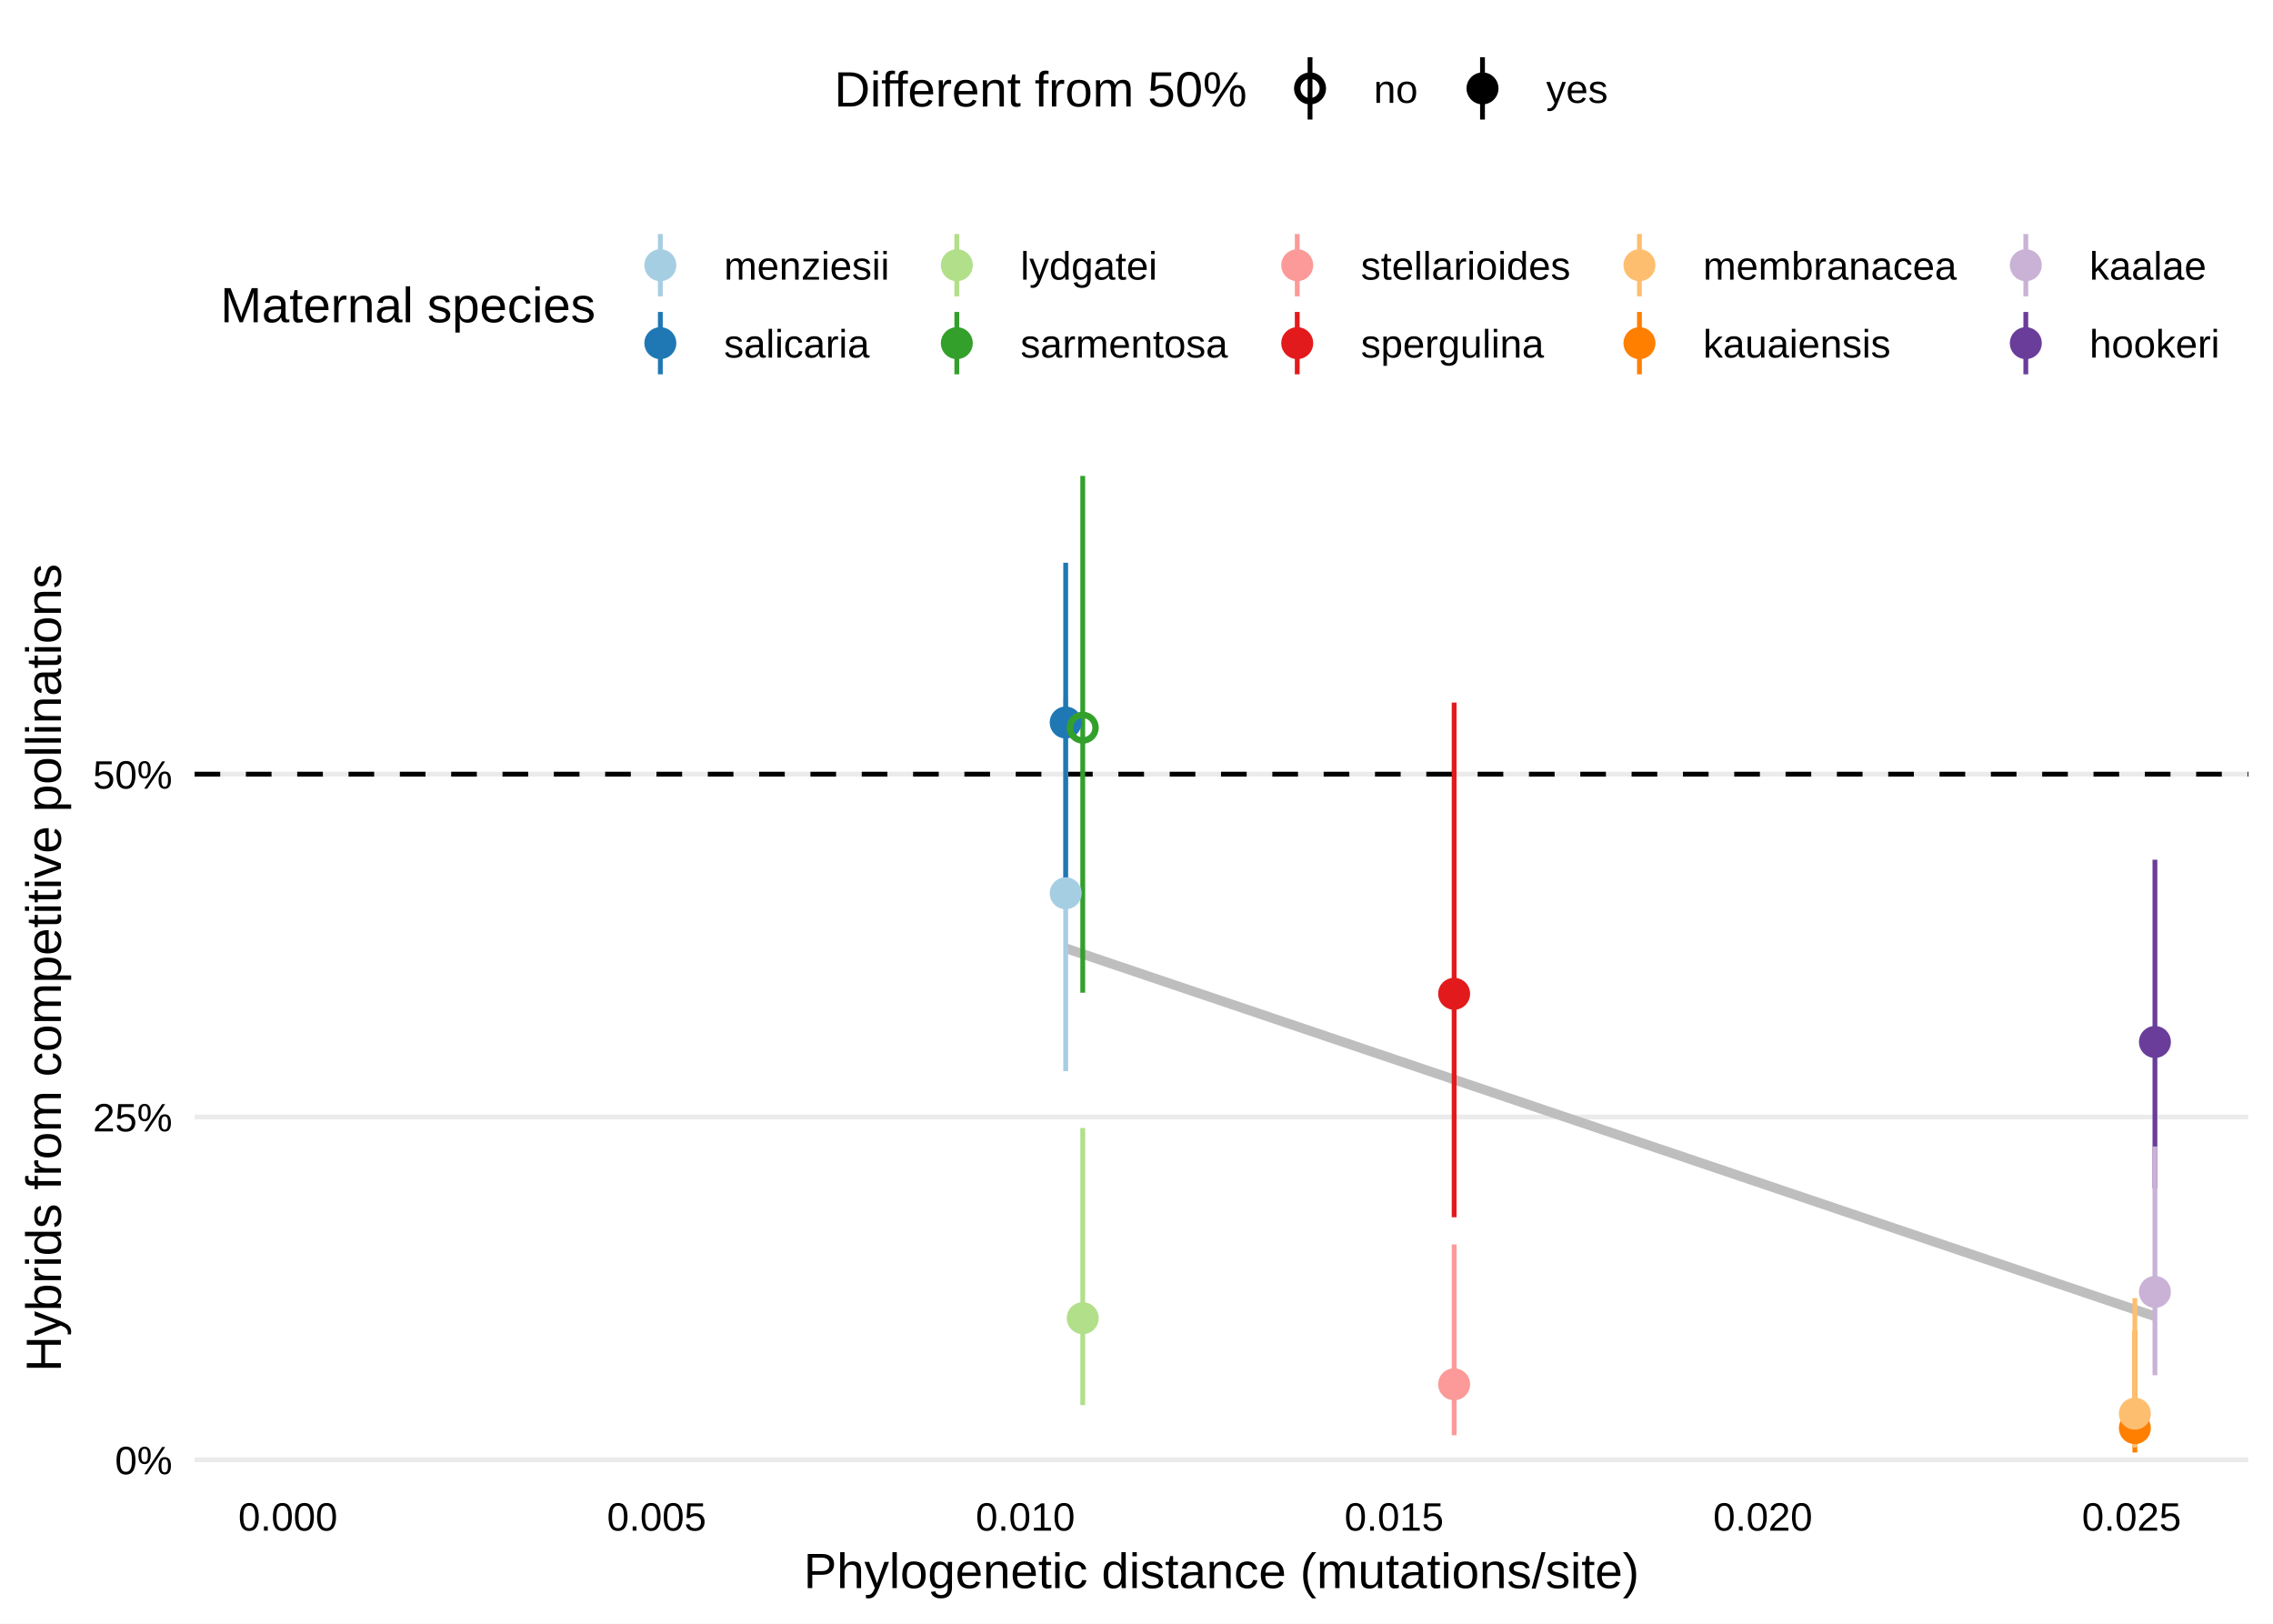
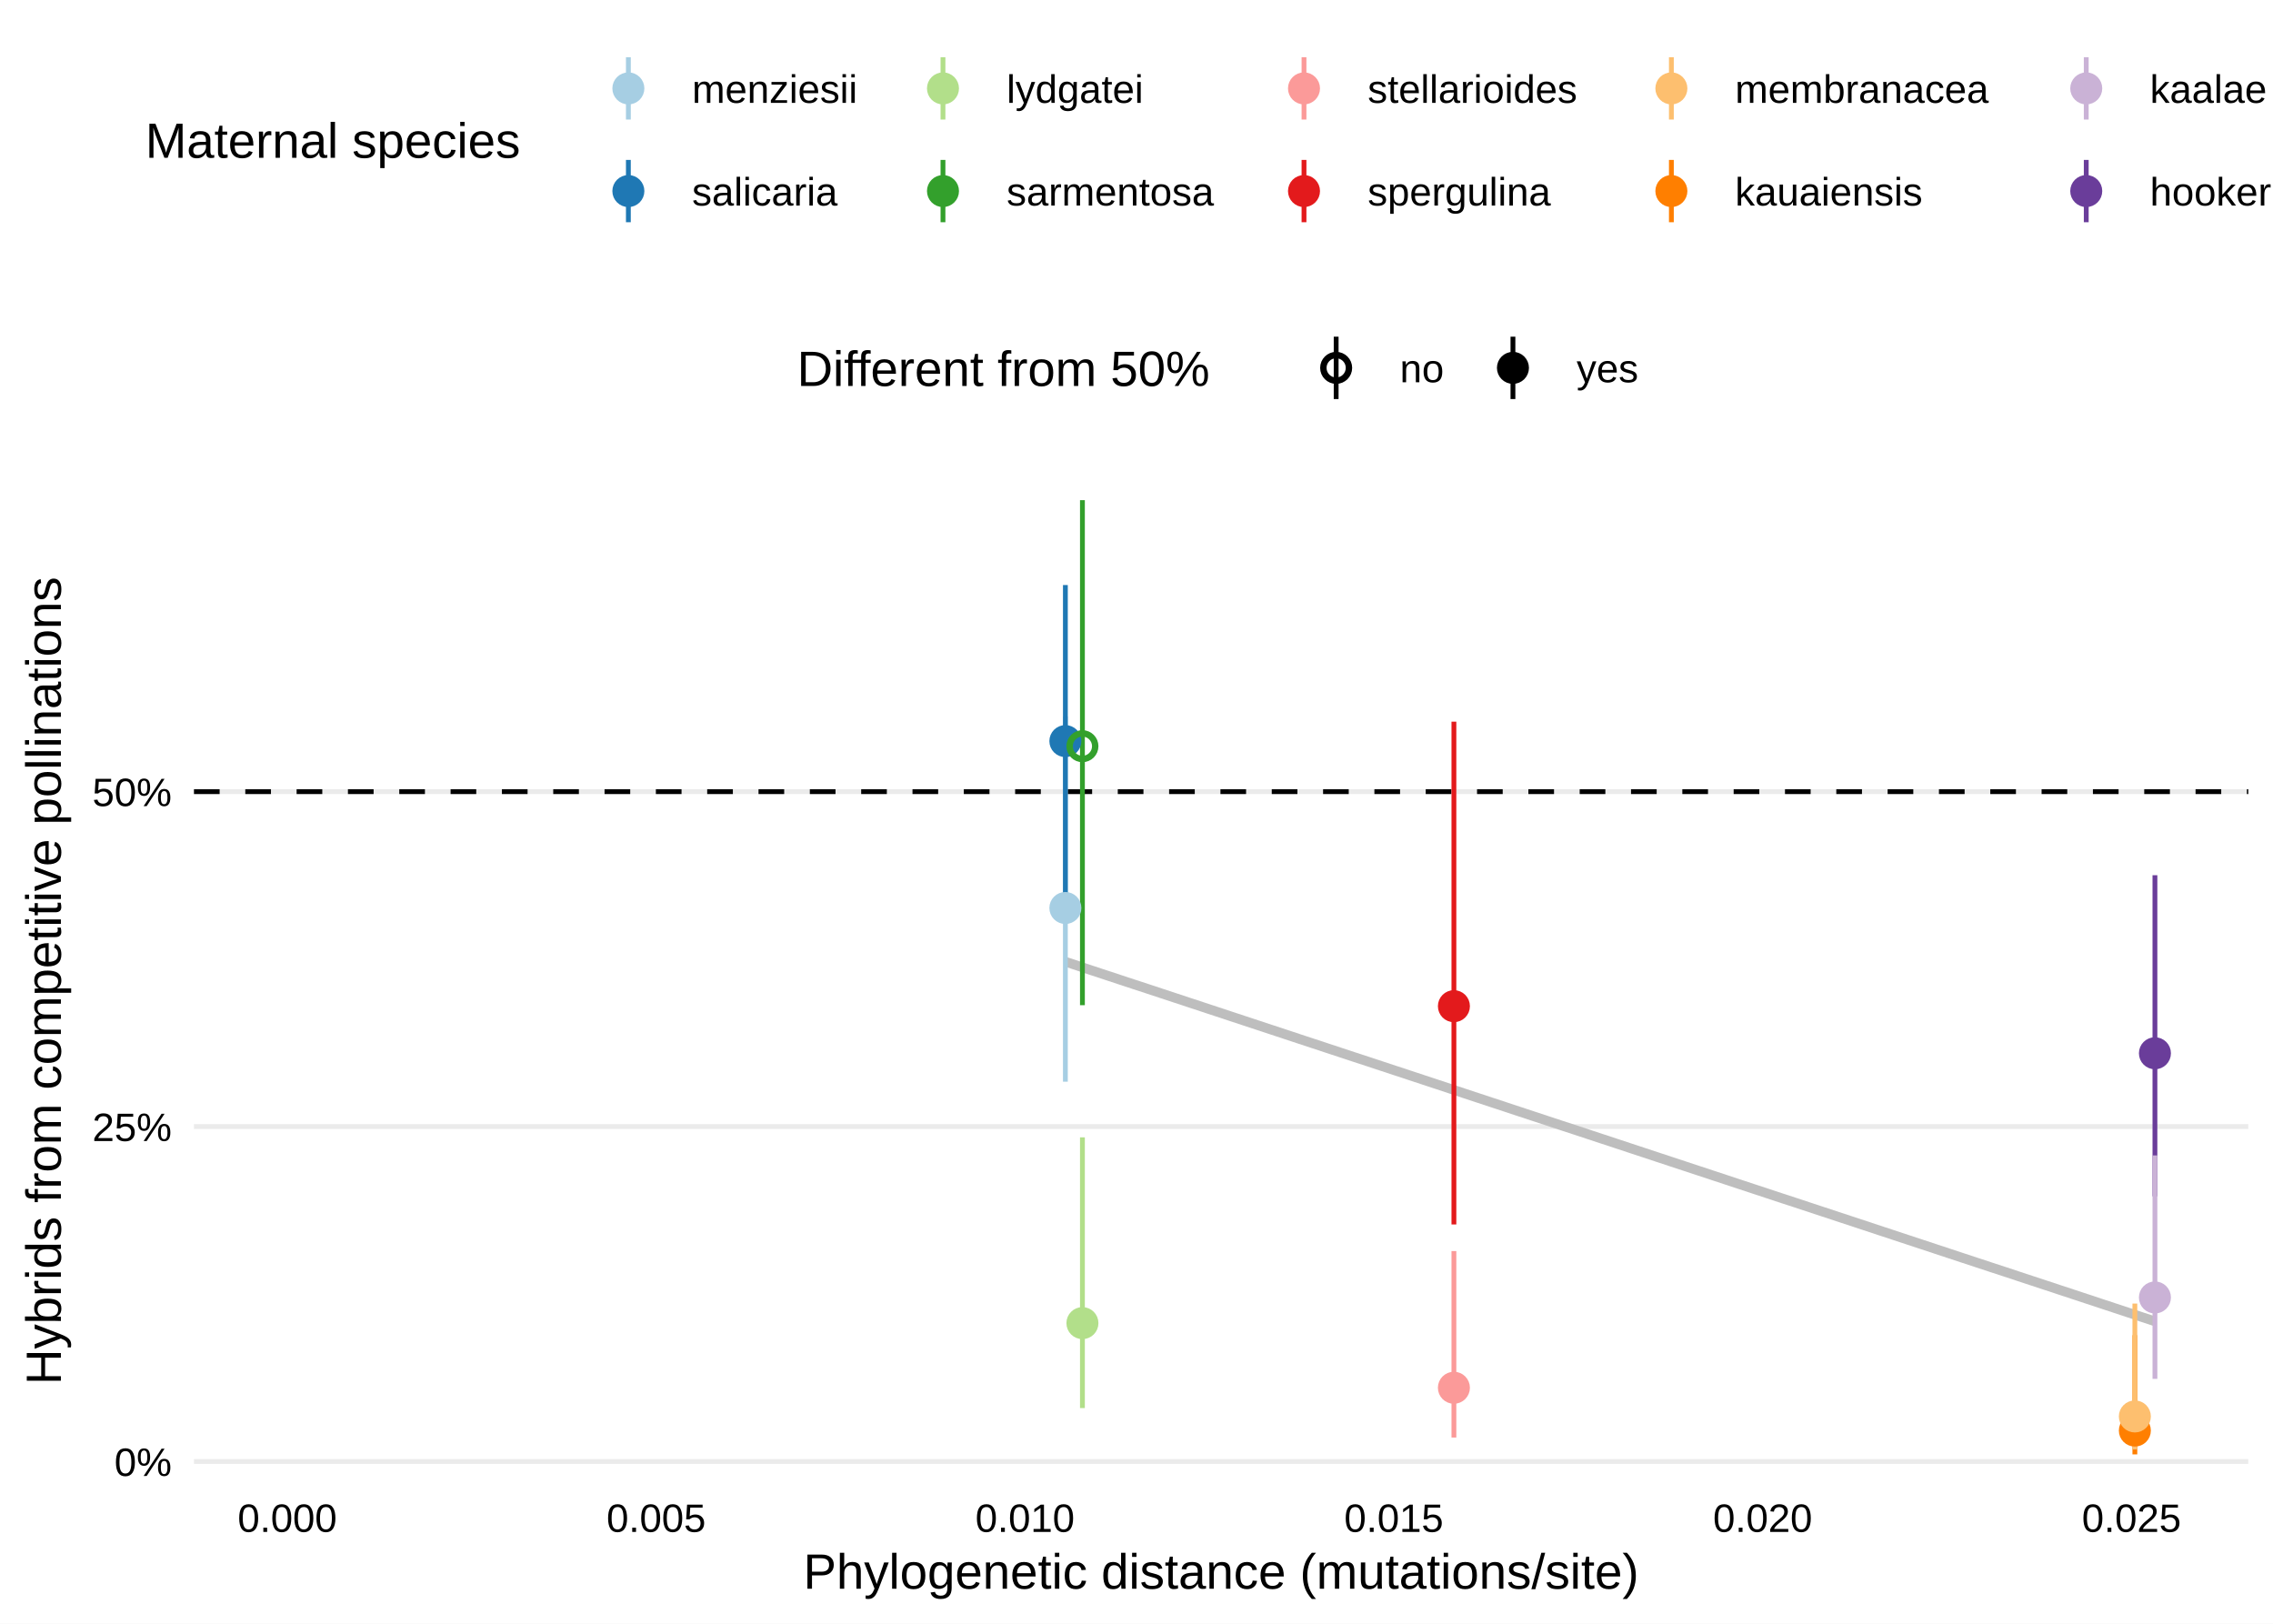
<svg xmlns="http://www.w3.org/2000/svg" class="svglite" width="504.00pt" height="360.00pt" viewBox="0 0 504.00 360.00">
  <defs>
    <style type="text/css">
    .svglite line, .svglite polyline, .svglite polygon, .svglite path, .svglite rect, .svglite circle {
      fill: none;
      stroke: #000000;
      stroke-linecap: round;
      stroke-linejoin: round;
      stroke-miterlimit: 10.00;
    }
    .svglite text {
      white-space: pre;
    }
  </style>
  </defs>
  <rect width="100%" height="100%" style="stroke: none; fill: #FFFFFF;" />
  <defs>
    <clipPath id="cpMC4wMHw1MDQuMDB8MC4wMHwzNjAuMDA=">
      <rect x="0.00" y="0.00" width="504.00" height="360.00" />
    </clipPath>
  </defs>
  <g clip-path="url(#cpMC4wMHw1MDQuMDB8MC4wMHwzNjAuMDA=)">
</g>
  <defs>
-     <clipPath id="cpNDMuMTR8NDk4LjUyfDEwMS4xNnwzMjguMDE=">
-       <rect x="43.14" y="101.16" width="455.38" height="226.86" />
+     <clipPath id="cpNDMuMDF8NDk4LjUyfDEwNi42M3wzMjguMjk=">
+       <rect x="43.01" y="106.63" width="455.51" height="221.66" />
    </clipPath>
  </defs>
-   <g clip-path="url(#cpNDMuMTR8NDk4LjUyfDEwMS4xNnwzMjguMDE=)">
-     <polyline points="43.14,323.65 498.52,323.65 " style="stroke-width: 1.07; stroke: #EBEBEB; stroke-linecap: butt;" />
-     <polyline points="43.14,247.65 498.52,247.65 " style="stroke-width: 1.07; stroke: #EBEBEB; stroke-linecap: butt;" />
-     <polyline points="43.14,171.64 498.52,171.64 " style="stroke-width: 1.07; stroke: #EBEBEB; stroke-linecap: butt;" />
-     <line x1="43.14" y1="171.64" x2="498.52" y2="171.64" style="stroke-width: 1.07; stroke-dasharray: 5.69,5.69; stroke-linecap: butt;" />
-     <polyline points="236.30,210.24 239.36,211.27 242.42,212.30 245.47,213.34 248.53,214.37 251.59,215.40 254.65,216.44 257.70,217.47 260.76,218.50 263.82,219.54 266.87,220.57 269.93,221.60 272.99,222.63 276.05,223.67 279.10,224.70 282.16,225.73 285.22,226.77 288.28,227.80 291.33,228.83 294.39,229.87 297.45,230.90 300.50,231.93 303.56,232.97 306.62,234.00 309.68,235.03 312.73,236.06 315.79,237.10 318.85,238.13 321.90,239.16 324.96,240.20 328.02,241.23 331.08,242.26 334.13,243.30 337.19,244.33 340.25,245.36 343.30,246.39 346.36,247.43 349.42,248.46 352.48,249.49 355.53,250.53 358.59,251.56 361.65,252.59 364.71,253.63 367.76,254.66 370.82,255.69 373.88,256.72 376.93,257.76 379.99,258.79 383.05,259.82 386.11,260.86 389.16,261.89 392.22,262.92 395.28,263.96 398.33,264.99 401.39,266.02 404.45,267.05 407.51,268.09 410.56,269.12 413.62,270.15 416.68,271.19 419.73,272.22 422.79,273.25 425.85,274.29 428.91,275.32 431.96,276.35 435.02,277.39 438.08,278.42 441.14,279.45 444.19,280.48 447.25,281.52 450.31,282.55 453.36,283.58 456.42,284.62 459.48,285.65 462.54,286.68 465.59,287.72 468.65,288.75 471.71,289.78 474.76,290.81 477.82,291.85 " style="stroke-width: 2.13; stroke: #BEBEBE; stroke-linecap: butt;" />
-     <line x1="477.82" y1="263.47" x2="477.82" y2="190.61" style="stroke-width: 1.07; stroke: #6A3D9A; stroke-linecap: butt;" />
-     <line x1="477.82" y1="304.90" x2="477.82" y2="254.19" style="stroke-width: 1.07; stroke: #CAB2D6; stroke-linecap: butt;" />
-     <line x1="473.37" y1="322.03" x2="473.37" y2="294.98" style="stroke-width: 1.07; stroke: #FF7F00; stroke-linecap: butt;" />
-     <line x1="240.08" y1="311.52" x2="240.08" y2="250.09" style="stroke-width: 1.07; stroke: #B2DF8A; stroke-linecap: butt;" />
-     <line x1="473.37" y1="320.92" x2="473.37" y2="287.81" style="stroke-width: 1.07; stroke: #FDBF6F; stroke-linecap: butt;" />
-     <line x1="236.30" y1="237.48" x2="236.30" y2="154.59" style="stroke-width: 1.07; stroke: #A6CEE3; stroke-linecap: butt;" />
-     <line x1="236.30" y1="196.90" x2="236.30" y2="124.77" style="stroke-width: 1.07; stroke: #1F78B4; stroke-linecap: butt;" />
-     <line x1="240.08" y1="220.10" x2="240.08" y2="105.52" style="stroke-width: 1.07; stroke: #33A02C; stroke-linecap: butt;" />
-     <line x1="322.43" y1="269.87" x2="322.43" y2="155.77" style="stroke-width: 1.07; stroke: #E31A1C; stroke-linecap: butt;" />
-     <line x1="322.43" y1="318.21" x2="322.43" y2="275.89" style="stroke-width: 1.07; stroke: #FB9A99; stroke-linecap: butt;" />
-     <circle cx="477.82" cy="231.02" r="2.84" style="stroke-width: 1.42; stroke: #6A3D9A; fill: #6A3D9A;" />
-     <circle cx="477.82" cy="286.43" r="2.84" style="stroke-width: 1.42; stroke: #CAB2D6; fill: #CAB2D6;" />
-     <circle cx="473.37" cy="316.63" r="2.84" style="stroke-width: 1.42; stroke: #FF7F00; fill: #FF7F00;" />
-     <circle cx="240.08" cy="292.25" r="2.84" style="stroke-width: 1.42; stroke: #B2DF8A; fill: #B2DF8A;" />
-     <circle cx="473.37" cy="313.42" r="2.84" style="stroke-width: 1.42; stroke: #FDBF6F; fill: #FDBF6F;" />
-     <circle cx="236.30" cy="198.05" r="2.84" style="stroke-width: 1.42; stroke: #A6CEE3; fill: #A6CEE3;" />
-     <circle cx="236.30" cy="160.19" r="2.84" style="stroke-width: 1.42; stroke: #1F78B4; fill: #1F78B4;" />
-     <circle cx="240.08" cy="161.34" r="2.84" style="stroke-width: 1.42; stroke: #33A02C;" />
-     <circle cx="322.43" cy="220.33" r="2.84" style="stroke-width: 1.42; stroke: #E31A1C; fill: #E31A1C;" />
-     <circle cx="322.43" cy="306.91" r="2.84" style="stroke-width: 1.42; stroke: #FB9A99; fill: #FB9A99;" />
+   <g clip-path="url(#cpNDMuMDF8NDk4LjUyfDEwNi42M3wzMjguMjk=)">
+     <polyline points="43.01,324.03 498.52,324.03 " style="stroke-width: 1.07; stroke: #EBEBEB; stroke-linecap: butt;" />
+     <polyline points="43.01,249.77 498.52,249.77 " style="stroke-width: 1.07; stroke: #EBEBEB; stroke-linecap: butt;" />
+     <polyline points="43.01,175.51 498.52,175.51 " style="stroke-width: 1.07; stroke: #EBEBEB; stroke-linecap: butt;" />
+     <line x1="43.01" y1="175.51" x2="498.52" y2="175.51" style="stroke-width: 1.07; stroke-dasharray: 5.69,5.69; stroke-linecap: butt;" />
+     <polyline points="236.23,213.22 239.29,214.23 242.34,215.24 245.40,216.25 248.46,217.26 251.52,218.27 254.58,219.27 257.63,220.28 260.69,221.29 263.75,222.30 266.81,223.31 269.87,224.32 272.92,225.33 275.98,226.34 279.04,227.35 282.10,228.36 285.16,229.37 288.21,230.38 291.27,231.39 294.33,232.40 297.39,233.41 300.45,234.42 303.51,235.42 306.56,236.43 309.62,237.44 312.68,238.45 315.74,239.46 318.80,240.47 321.85,241.48 324.91,242.49 327.97,243.50 331.03,244.51 334.09,245.52 337.14,246.53 340.20,247.54 343.26,248.55 346.32,249.56 349.38,250.56 352.43,251.57 355.49,252.58 358.55,253.59 361.61,254.60 364.67,255.61 367.72,256.62 370.78,257.63 373.84,258.64 376.90,259.65 379.96,260.66 383.02,261.67 386.07,262.68 389.13,263.69 392.19,264.70 395.25,265.71 398.31,266.71 401.36,267.72 404.42,268.73 407.48,269.74 410.54,270.75 413.60,271.76 416.65,272.77 419.71,273.78 422.77,274.79 425.83,275.80 428.89,276.81 431.94,277.82 435.00,278.83 438.06,279.84 441.12,280.85 444.18,281.85 447.23,282.86 450.29,283.87 453.35,284.88 456.41,285.89 459.47,286.90 462.53,287.91 465.58,288.92 468.64,289.93 471.70,290.94 474.76,291.95 477.82,292.96 " style="stroke-width: 2.13; stroke: #BEBEBE; stroke-linecap: butt;" />
+     <line x1="477.82" y1="265.24" x2="477.82" y2="194.04" style="stroke-width: 1.07; stroke: #6A3D9A; stroke-linecap: butt;" />
+     <line x1="477.82" y1="305.71" x2="477.82" y2="256.16" style="stroke-width: 1.07; stroke: #CAB2D6; stroke-linecap: butt;" />
+     <line x1="473.37" y1="322.45" x2="473.37" y2="296.01" style="stroke-width: 1.07; stroke: #FF7F00; stroke-linecap: butt;" />
+     <line x1="240.01" y1="312.18" x2="240.01" y2="252.16" style="stroke-width: 1.07; stroke: #B2DF8A; stroke-linecap: butt;" />
+     <line x1="473.37" y1="321.36" x2="473.37" y2="289.01" style="stroke-width: 1.07; stroke: #FDBF6F; stroke-linecap: butt;" />
+     <line x1="236.23" y1="239.83" x2="236.23" y2="158.84" style="stroke-width: 1.07; stroke: #A6CEE3; stroke-linecap: butt;" />
+     <line x1="236.23" y1="200.18" x2="236.23" y2="129.71" style="stroke-width: 1.07; stroke: #1F78B4; stroke-linecap: butt;" />
+     <line x1="240.01" y1="222.86" x2="240.01" y2="110.90" style="stroke-width: 1.07; stroke: #33A02C; stroke-linecap: butt;" />
+     <line x1="322.38" y1="271.48" x2="322.38" y2="160.00" style="stroke-width: 1.07; stroke: #E31A1C; stroke-linecap: butt;" />
+     <line x1="322.38" y1="318.72" x2="322.38" y2="277.37" style="stroke-width: 1.07; stroke: #FB9A99; stroke-linecap: butt;" />
+     <circle cx="477.82" cy="233.52" r="2.84" style="stroke-width: 1.42; stroke: #6A3D9A; fill: #6A3D9A;" />
+     <circle cx="477.82" cy="287.66" r="2.84" style="stroke-width: 1.42; stroke: #CAB2D6; fill: #CAB2D6;" />
+     <circle cx="473.37" cy="317.17" r="2.84" style="stroke-width: 1.42; stroke: #FF7F00; fill: #FF7F00;" />
+     <circle cx="240.01" cy="293.35" r="2.84" style="stroke-width: 1.42; stroke: #B2DF8A; fill: #B2DF8A;" />
+     <circle cx="473.37" cy="314.04" r="2.84" style="stroke-width: 1.42; stroke: #FDBF6F; fill: #FDBF6F;" />
+     <circle cx="236.23" cy="201.31" r="2.84" style="stroke-width: 1.42; stroke: #A6CEE3; fill: #A6CEE3;" />
+     <circle cx="236.23" cy="164.31" r="2.84" style="stroke-width: 1.42; stroke: #1F78B4; fill: #1F78B4;" />
+     <circle cx="240.01" cy="165.44" r="2.84" style="stroke-width: 1.42; stroke: #33A02C;" />
+     <circle cx="322.38" cy="223.08" r="2.84" style="stroke-width: 1.42; stroke: #E31A1C; fill: #E31A1C;" />
+     <circle cx="322.38" cy="307.68" r="2.84" style="stroke-width: 1.42; stroke: #FB9A99; fill: #FB9A99;" />
  </g>
  <g clip-path="url(#cpMC4wMHw1MDQuMDB8MC4wMHwzNjAuMDA=)">
-     <text x="38.21" y="326.86" text-anchor="end" style="font-size: 8.80px; font-family: &quot;Arial&quot;;">0%</text>
-     <text x="38.21" y="250.85" text-anchor="end" style="font-size: 8.80px; font-family: &quot;Arial&quot;;">25%</text>
-     <text x="38.21" y="174.85" text-anchor="end" style="font-size: 8.80px; font-family: &quot;Arial&quot;;">50%</text>
-     <text x="63.84" y="339.36" text-anchor="middle" style="font-size: 8.80px; font-family: &quot;Arial&quot;;">0.000</text>
-     <text x="145.60" y="339.36" text-anchor="middle" style="font-size: 8.80px; font-family: &quot;Arial&quot;;">0.005</text>
-     <text x="227.36" y="339.36" text-anchor="middle" style="font-size: 8.80px; font-family: &quot;Arial&quot;;">0.010</text>
-     <text x="309.12" y="339.36" text-anchor="middle" style="font-size: 8.80px; font-family: &quot;Arial&quot;;">0.015</text>
-     <text x="390.88" y="339.36" text-anchor="middle" style="font-size: 8.80px; font-family: &quot;Arial&quot;;">0.020</text>
-     <text x="472.64" y="339.36" text-anchor="middle" style="font-size: 8.80px; font-family: &quot;Arial&quot;;">0.025</text>
-     <text x="270.83" y="352.10" text-anchor="middle" style="font-size: 11.00px; font-family: &quot;Arial&quot;;">Phylogenetic distance (mutations/site)</text>
-     <text transform="translate(13.50,214.58) rotate(-90)" text-anchor="middle" style="font-size: 11.00px; font-family: &quot;Arial&quot;;">Hybrids from competitive pollinations</text>
-     <text x="184.99" y="23.61" style="font-size: 11.00px; font-family: &quot;Arial&quot;;">Different from 50%</text>
-     <line x1="290.48" y1="26.51" x2="290.48" y2="12.69" style="stroke-width: 1.07; stroke-linecap: butt;" />
-     <circle cx="290.48" cy="19.60" r="2.84" style="stroke-width: 1.42;" />
-     <line x1="328.72" y1="26.51" x2="328.72" y2="12.69" style="stroke-width: 1.07; stroke-linecap: butt;" />
-     <circle cx="328.72" cy="19.60" r="2.84" style="stroke-width: 1.42; fill: #000000;" />
-     <text x="304.60" y="22.81" style="font-size: 8.80px; font-family: &quot;Arial&quot;;">no</text>
-     <text x="342.84" y="22.81" style="font-size: 8.80px; font-family: &quot;Arial&quot;;">yes</text>
-     <text x="48.88" y="71.45" style="font-size: 11.00px; font-family: &quot;Arial&quot;;">Maternal species</text>
-     <line x1="146.42" y1="65.71" x2="146.42" y2="51.88" style="stroke-width: 1.07; stroke: #A6CEE3; stroke-linecap: butt;" />
-     <circle cx="146.42" cy="58.80" r="2.84" style="stroke-width: 1.42; stroke: #A6CEE3; fill: #A6CEE3;" />
-     <line x1="146.42" y1="82.99" x2="146.42" y2="69.16" style="stroke-width: 1.07; stroke: #1F78B4; stroke-linecap: butt;" />
-     <circle cx="146.42" cy="76.08" r="2.84" style="stroke-width: 1.42; stroke: #1F78B4; fill: #1F78B4;" />
-     <line x1="212.16" y1="65.71" x2="212.16" y2="51.88" style="stroke-width: 1.07; stroke: #B2DF8A; stroke-linecap: butt;" />
-     <circle cx="212.16" cy="58.80" r="2.84" style="stroke-width: 1.42; stroke: #B2DF8A; fill: #B2DF8A;" />
-     <line x1="212.16" y1="82.99" x2="212.16" y2="69.16" style="stroke-width: 1.07; stroke: #33A02C; stroke-linecap: butt;" />
-     <circle cx="212.16" cy="76.08" r="2.84" style="stroke-width: 1.42; stroke: #33A02C; fill: #33A02C;" />
-     <line x1="287.64" y1="65.71" x2="287.64" y2="51.88" style="stroke-width: 1.07; stroke: #FB9A99; stroke-linecap: butt;" />
-     <circle cx="287.64" cy="58.80" r="2.84" style="stroke-width: 1.42; stroke: #FB9A99; fill: #FB9A99;" />
-     <line x1="287.64" y1="82.99" x2="287.64" y2="69.16" style="stroke-width: 1.07; stroke: #E31A1C; stroke-linecap: butt;" />
-     <circle cx="287.64" cy="76.08" r="2.84" style="stroke-width: 1.42; stroke: #E31A1C; fill: #E31A1C;" />
-     <line x1="363.52" y1="65.71" x2="363.52" y2="51.88" style="stroke-width: 1.07; stroke: #FDBF6F; stroke-linecap: butt;" />
-     <circle cx="363.52" cy="58.80" r="2.84" style="stroke-width: 1.42; stroke: #FDBF6F; fill: #FDBF6F;" />
-     <line x1="363.52" y1="82.99" x2="363.52" y2="69.16" style="stroke-width: 1.07; stroke: #FF7F00; stroke-linecap: butt;" />
-     <circle cx="363.52" cy="76.08" r="2.84" style="stroke-width: 1.42; stroke: #FF7F00; fill: #FF7F00;" />
-     <line x1="449.19" y1="65.71" x2="449.19" y2="51.88" style="stroke-width: 1.07; stroke: #CAB2D6; stroke-linecap: butt;" />
-     <circle cx="449.19" cy="58.80" r="2.84" style="stroke-width: 1.42; stroke: #CAB2D6; fill: #CAB2D6;" />
-     <line x1="449.19" y1="82.99" x2="449.19" y2="69.16" style="stroke-width: 1.07; stroke: #6A3D9A; stroke-linecap: butt;" />
-     <circle cx="449.19" cy="76.08" r="2.84" style="stroke-width: 1.42; stroke: #6A3D9A; fill: #6A3D9A;" />
-     <text x="160.54" y="62.00" style="font-size: 8.80px; font-family: &quot;Arial&quot;;">menziesii</text>
-     <text x="160.54" y="79.28" style="font-size: 8.80px; font-family: &quot;Arial&quot;;">salicaria</text>
-     <text x="226.28" y="62.00" style="font-size: 8.80px; font-family: &quot;Arial&quot;;">lydgatei</text>
-     <text x="226.28" y="79.28" style="font-size: 8.80px; font-family: &quot;Arial&quot;;">sarmentosa</text>
-     <text x="301.76" y="62.00" style="font-size: 8.80px; font-family: &quot;Arial&quot;;">stellarioides</text>
-     <text x="301.76" y="79.28" style="font-size: 8.80px; font-family: &quot;Arial&quot;;">spergulina</text>
-     <text x="377.64" y="62.00" style="font-size: 8.80px; font-family: &quot;Arial&quot;;">membranacea</text>
-     <text x="377.64" y="79.28" style="font-size: 8.80px; font-family: &quot;Arial&quot;;">kauaiensis</text>
-     <text x="463.31" y="62.00" style="font-size: 8.80px; font-family: &quot;Arial&quot;;">kaalae</text>
-     <text x="463.31" y="79.28" style="font-size: 8.80px; font-family: &quot;Arial&quot;;">hookeri</text>
+     <text x="38.08" y="327.24" text-anchor="end" style="font-size: 8.80px; font-family: &quot;Arial&quot;;">0%</text>
+     <text x="38.08" y="252.98" text-anchor="end" style="font-size: 8.80px; font-family: &quot;Arial&quot;;">25%</text>
+     <text x="38.08" y="178.72" text-anchor="end" style="font-size: 8.80px; font-family: &quot;Arial&quot;;">50%</text>
+     <text x="63.71" y="339.64" text-anchor="middle" style="font-size: 8.80px; font-family: &quot;Arial&quot;;">0.000</text>
+     <text x="145.50" y="339.64" text-anchor="middle" style="font-size: 8.80px; font-family: &quot;Arial&quot;;">0.005</text>
+     <text x="227.28" y="339.64" text-anchor="middle" style="font-size: 8.80px; font-family: &quot;Arial&quot;;">0.010</text>
+     <text x="309.06" y="339.64" text-anchor="middle" style="font-size: 8.80px; font-family: &quot;Arial&quot;;">0.015</text>
+     <text x="390.85" y="339.64" text-anchor="middle" style="font-size: 8.80px; font-family: &quot;Arial&quot;;">0.020</text>
+     <text x="472.63" y="339.64" text-anchor="middle" style="font-size: 8.80px; font-family: &quot;Arial&quot;;">0.025</text>
+     <text x="270.76" y="352.23" text-anchor="middle" style="font-size: 11.00px; font-family: &quot;Arial&quot;;">Phylogenetic distance (mutations/site)</text>
+     <text transform="translate(13.50,217.46) rotate(-90)" text-anchor="middle" style="font-size: 11.00px; font-family: &quot;Arial&quot;;">Hybrids from competitive pollinations</text>
+     <text x="32.22" y="34.99" style="font-size: 11.00px; font-family: &quot;Arial&quot;;">Maternal species</text>
+     <line x1="139.33" y1="26.51" x2="139.33" y2="12.69" style="stroke-width: 1.07; stroke: #A6CEE3; stroke-linecap: butt;" />
+     <circle cx="139.33" cy="19.60" r="2.84" style="stroke-width: 1.42; stroke: #A6CEE3; fill: #A6CEE3;" />
+     <line x1="139.33" y1="49.27" x2="139.33" y2="35.45" style="stroke-width: 1.07; stroke: #1F78B4; stroke-linecap: butt;" />
+     <circle cx="139.33" cy="42.36" r="2.84" style="stroke-width: 1.42; stroke: #1F78B4; fill: #1F78B4;" />
+     <line x1="209.09" y1="26.51" x2="209.09" y2="12.69" style="stroke-width: 1.07; stroke: #B2DF8A; stroke-linecap: butt;" />
+     <circle cx="209.09" cy="19.60" r="2.84" style="stroke-width: 1.42; stroke: #B2DF8A; fill: #B2DF8A;" />
+     <line x1="209.09" y1="49.27" x2="209.09" y2="35.45" style="stroke-width: 1.07; stroke: #33A02C; stroke-linecap: butt;" />
+     <circle cx="209.09" cy="42.36" r="2.84" style="stroke-width: 1.42; stroke: #33A02C; fill: #33A02C;" />
+     <line x1="289.14" y1="26.51" x2="289.14" y2="12.69" style="stroke-width: 1.07; stroke: #FB9A99; stroke-linecap: butt;" />
+     <circle cx="289.14" cy="19.60" r="2.84" style="stroke-width: 1.42; stroke: #FB9A99; fill: #FB9A99;" />
+     <line x1="289.14" y1="49.27" x2="289.14" y2="35.45" style="stroke-width: 1.07; stroke: #E31A1C; stroke-linecap: butt;" />
+     <circle cx="289.14" cy="42.36" r="2.84" style="stroke-width: 1.42; stroke: #E31A1C; fill: #E31A1C;" />
+     <line x1="370.60" y1="26.51" x2="370.60" y2="12.69" style="stroke-width: 1.07; stroke: #FDBF6F; stroke-linecap: butt;" />
+     <circle cx="370.60" cy="19.60" r="2.84" style="stroke-width: 1.42; stroke: #FDBF6F; fill: #FDBF6F;" />
+     <line x1="370.60" y1="49.27" x2="370.60" y2="35.45" style="stroke-width: 1.07; stroke: #FF7F00; stroke-linecap: butt;" />
+     <circle cx="370.60" cy="42.36" r="2.84" style="stroke-width: 1.42; stroke: #FF7F00; fill: #FF7F00;" />
+     <line x1="462.59" y1="26.51" x2="462.59" y2="12.69" style="stroke-width: 1.07; stroke: #CAB2D6; stroke-linecap: butt;" />
+     <circle cx="462.59" cy="19.60" r="2.84" style="stroke-width: 1.42; stroke: #CAB2D6; fill: #CAB2D6;" />
+     <line x1="462.59" y1="49.27" x2="462.59" y2="35.45" style="stroke-width: 1.07; stroke: #6A3D9A; stroke-linecap: butt;" />
+     <circle cx="462.59" cy="42.36" r="2.84" style="stroke-width: 1.42; stroke: #6A3D9A; fill: #6A3D9A;" />
+     <text x="153.45" y="22.81" style="font-size: 8.80px; font-family: &quot;Arial&quot;;">menziesii</text>
+     <text x="153.45" y="45.57" style="font-size: 8.80px; font-family: &quot;Arial&quot;;">salicaria</text>
+     <text x="223.20" y="22.81" style="font-size: 8.80px; font-family: &quot;Arial&quot;;">lydgatei</text>
+     <text x="223.20" y="45.57" style="font-size: 8.80px; font-family: &quot;Arial&quot;;">sarmentosa</text>
+     <text x="303.26" y="22.81" style="font-size: 8.80px; font-family: &quot;Arial&quot;;">stellarioides</text>
+     <text x="303.26" y="45.57" style="font-size: 8.80px; font-family: &quot;Arial&quot;;">spergulina</text>
+     <text x="384.72" y="22.81" style="font-size: 8.80px; font-family: &quot;Arial&quot;;">membranacea</text>
+     <text x="384.72" y="45.57" style="font-size: 8.80px; font-family: &quot;Arial&quot;;">kauaiensis</text>
+     <text x="476.71" y="22.81" style="font-size: 8.80px; font-family: &quot;Arial&quot;;">kaalae</text>
+     <text x="476.71" y="45.57" style="font-size: 8.80px; font-family: &quot;Arial&quot;;">hookeri</text>
+     <text x="176.73" y="85.57" style="font-size: 11.00px; font-family: &quot;Arial&quot;;">Different from 50%</text>
+     <line x1="296.27" y1="88.47" x2="296.27" y2="74.64" style="stroke-width: 1.07; stroke-linecap: butt;" />
+     <circle cx="296.27" cy="81.56" r="2.84" style="stroke-width: 1.42;" />
+     <line x1="335.47" y1="88.47" x2="335.47" y2="74.64" style="stroke-width: 1.07; stroke-linecap: butt;" />
+     <circle cx="335.47" cy="81.56" r="2.84" style="stroke-width: 1.42; fill: #000000;" />
+     <text x="310.39" y="84.76" style="font-size: 8.80px; font-family: &quot;Arial&quot;;">no</text>
+     <text x="349.59" y="84.76" style="font-size: 8.80px; font-family: &quot;Arial&quot;;">yes</text>
  </g>
</svg>
